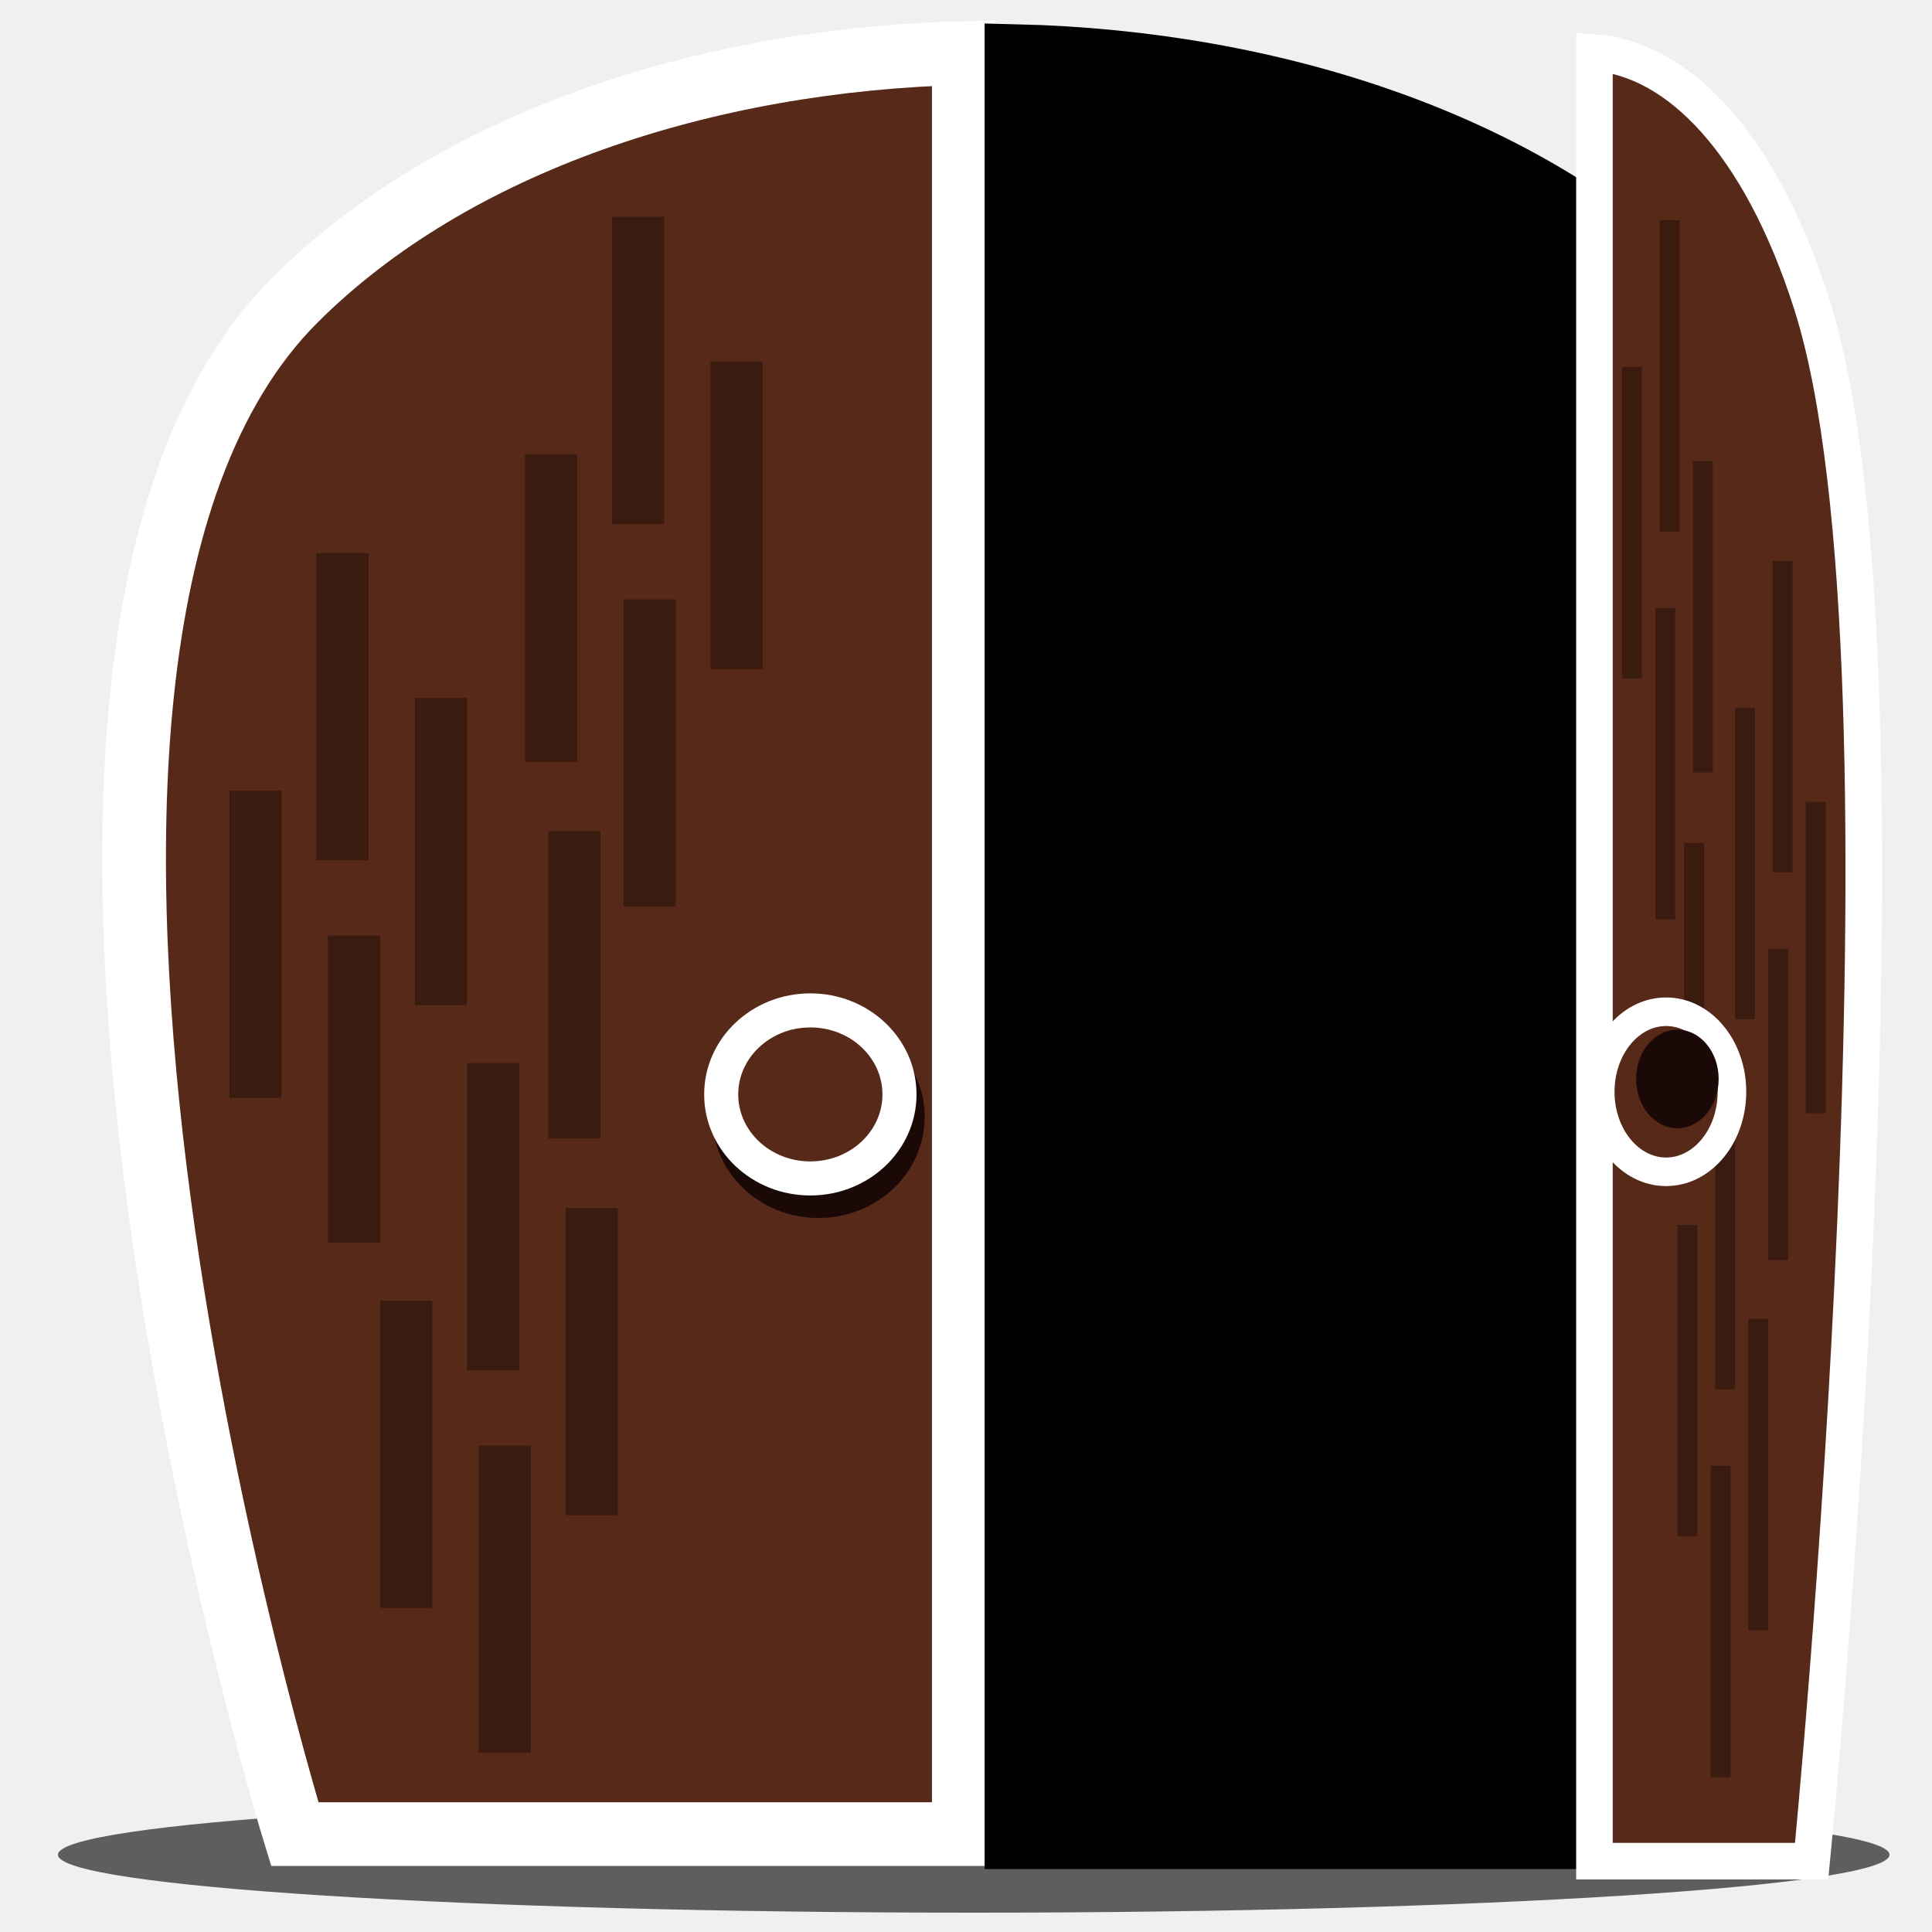
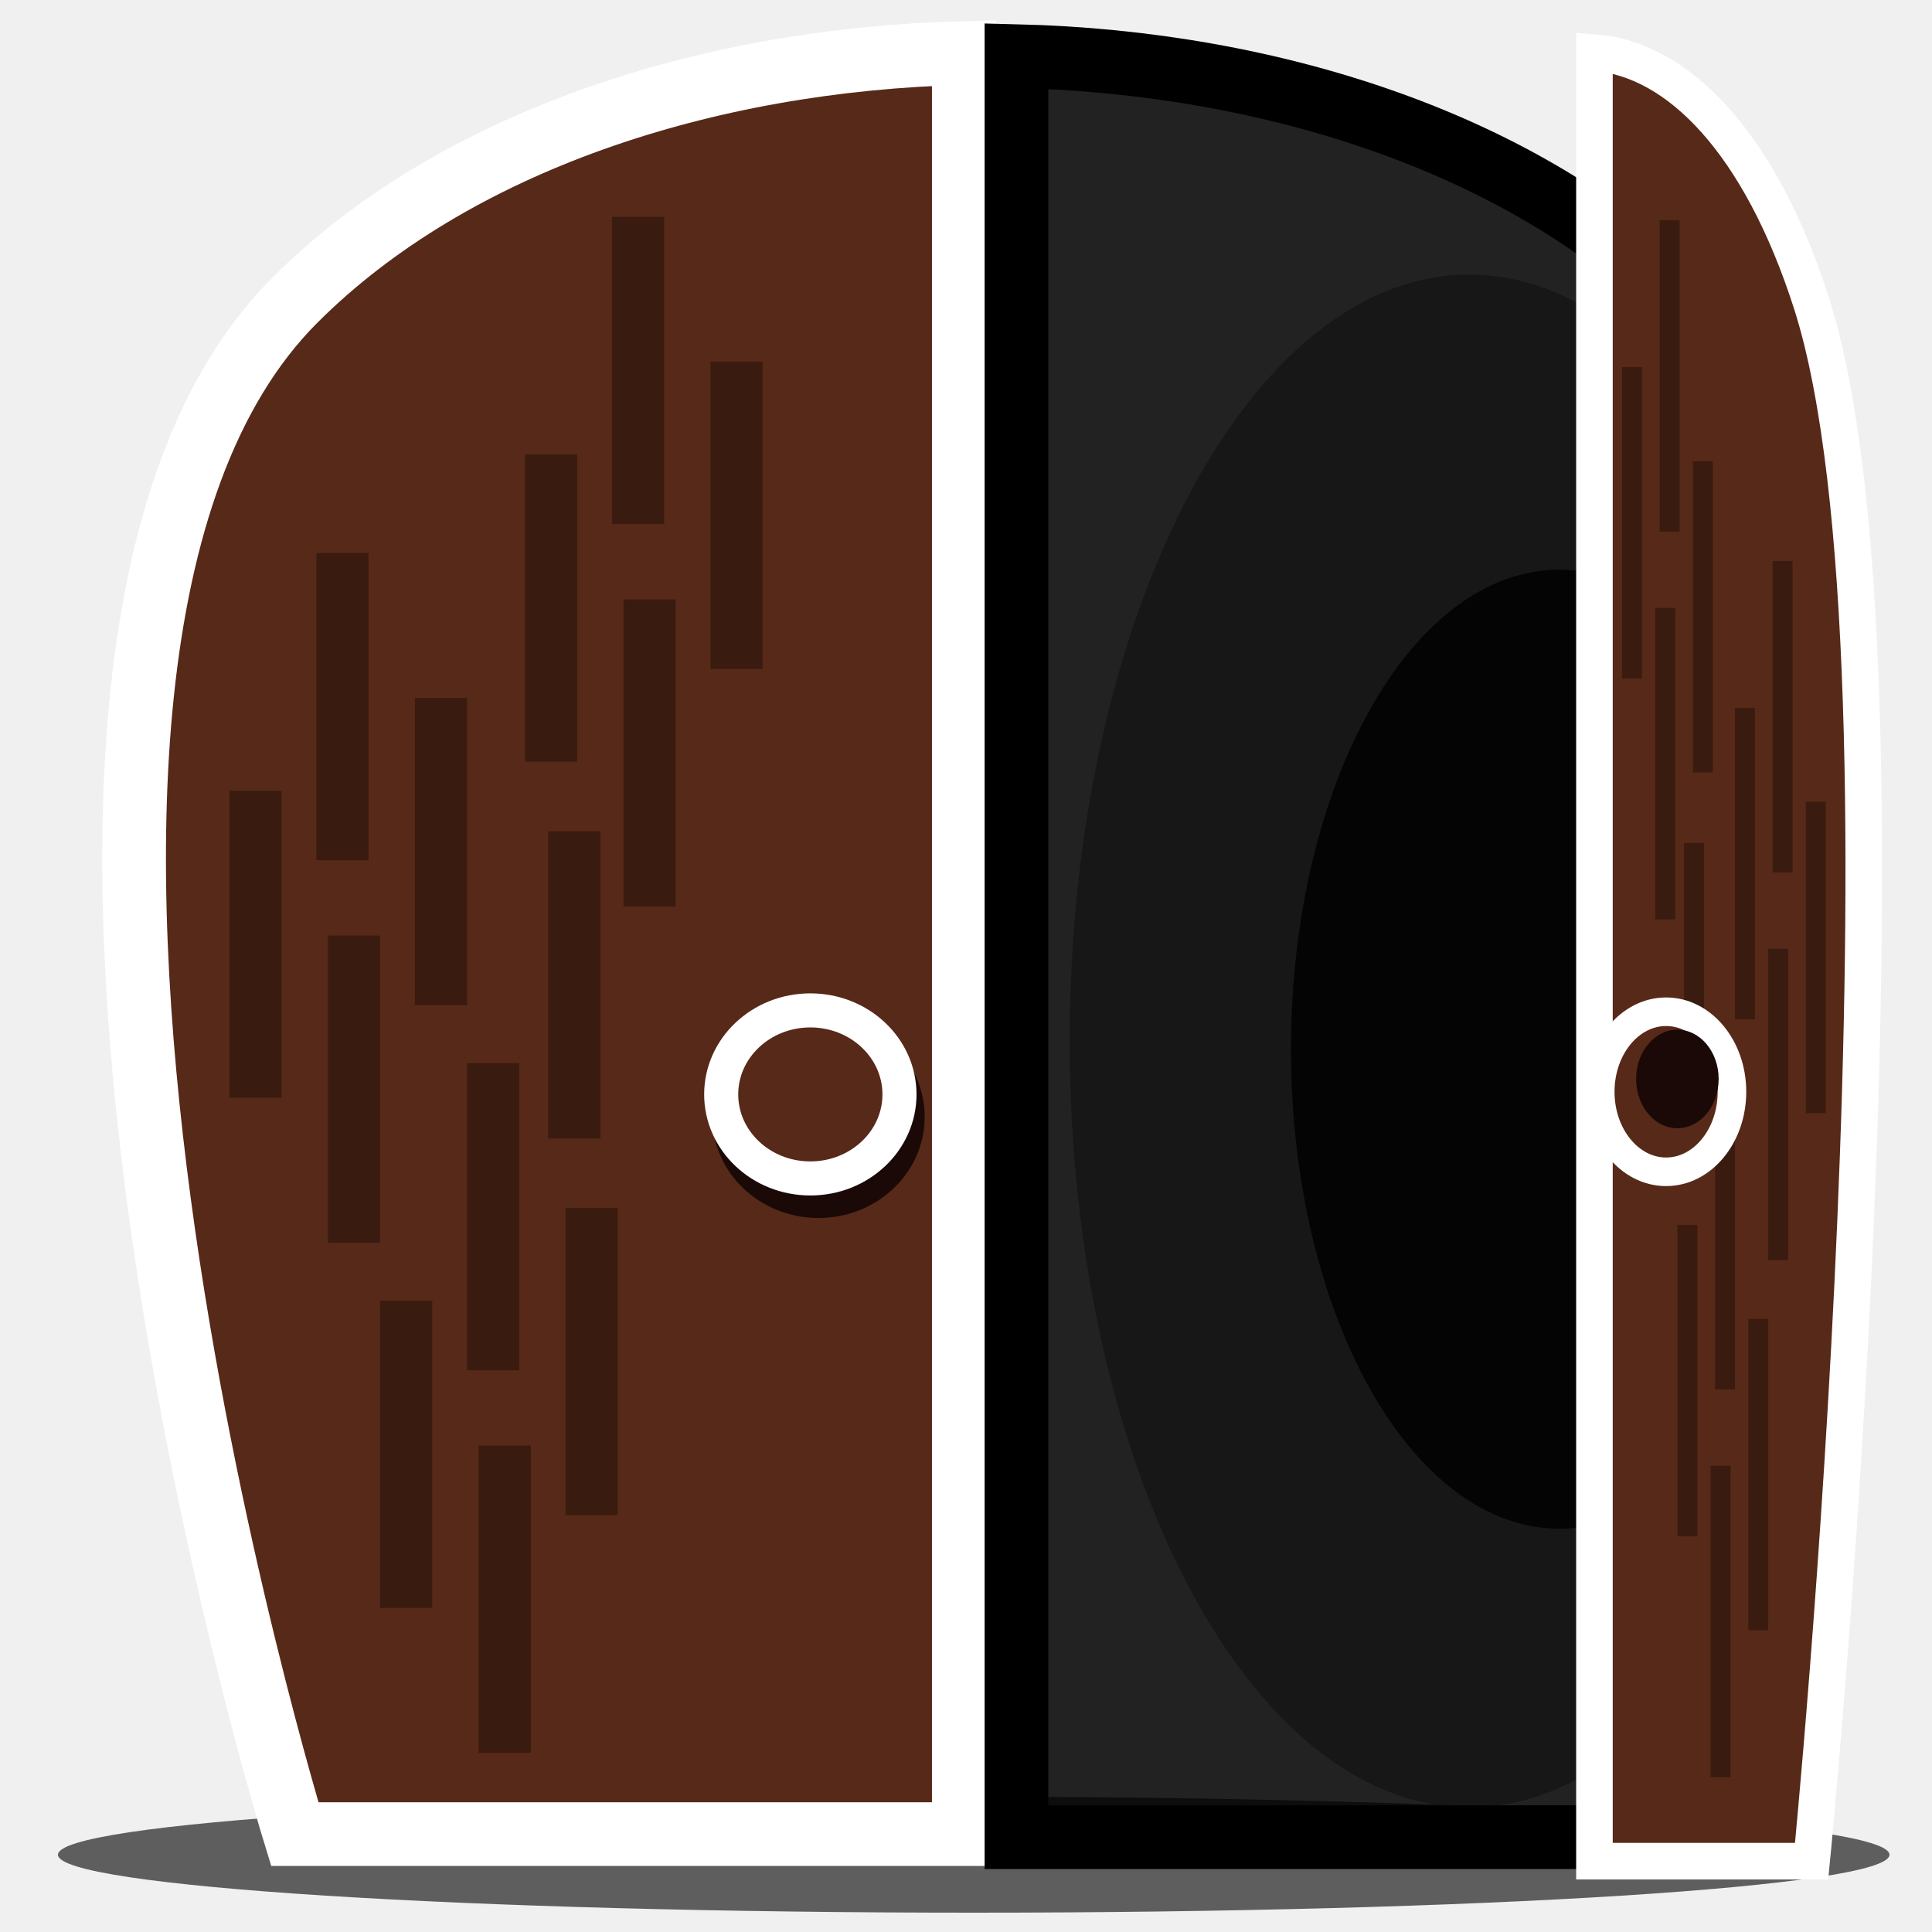
<svg xmlns="http://www.w3.org/2000/svg" width="377.953" height="377.953" viewBox="0 0 100 100" version="1.1" id="svg1">
  <defs id="defs1" />
  <g id="layer1">
    <ellipse style="fill:#000000;fill-opacity:0.608;stroke:none;stroke-width:1.763;stroke-dasharray:none;stroke-opacity:1" id="path28" cx="50.4" cy="96" rx="47.4" ry="3" />
    <path id="rect1" style="fill:#572918;fill-opacity:1;stroke:#ffffff;stroke-width:3.297;stroke-dasharray:none;stroke-opacity:1" d="M 49.887,2.746 C 36.583,3.066 23.469,7.331 15.258,15.542 c -18.713,18.713 0,79.392 0,79.392 h 34.629 z" />
    <ellipse style="fill:#572918;fill-opacity:1;stroke:#1b0907;stroke-width:1.763;stroke-dasharray:none;stroke-opacity:1" id="ellipse14" cx="42.366" cy="57.813" rx="4.614" ry="4.349" />
    <ellipse style="fill:#572918;fill-opacity:1;stroke:#ffffff;stroke-width:1.763;stroke-dasharray:none;stroke-opacity:1" id="path2" cx="41.943" cy="56.647" rx="4.614" ry="4.349" />
    <rect style="fill:#3a1b10;fill-opacity:1;stroke:none;stroke-width:1.763;stroke-dasharray:none;stroke-opacity:1" id="rect2" width="2.7" height="15.9" x="29.275" y="62.525" />
    <rect style="fill:#3a1b10;fill-opacity:1;stroke:none;stroke-width:1.763;stroke-dasharray:none;stroke-opacity:1" id="rect3" width="2.7" height="15.9" x="24.775" y="74.825" />
    <rect style="fill:#3a1b10;fill-opacity:1;stroke:none;stroke-width:1.763;stroke-dasharray:none;stroke-opacity:1" id="rect4" width="2.7" height="15.9" x="24.175" y="55.025" />
    <rect style="fill:#3a1b10;fill-opacity:1;stroke:none;stroke-width:1.763;stroke-dasharray:none;stroke-opacity:1" id="rect5" width="2.7" height="15.9" x="19.675" y="67.325" />
    <rect style="fill:#3a1b10;fill-opacity:1;stroke:none;stroke-width:1.763;stroke-dasharray:none;stroke-opacity:1" id="rect6" width="2.7" height="15.9" x="21.475" y="36.125" />
    <rect style="fill:#3a1b10;fill-opacity:1;stroke:none;stroke-width:1.763;stroke-dasharray:none;stroke-opacity:1" id="rect7" width="2.7" height="15.9" x="16.975" y="48.425" />
    <rect style="fill:#3a1b10;fill-opacity:1;stroke:none;stroke-width:1.763;stroke-dasharray:none;stroke-opacity:1" id="rect8" width="2.7" height="15.9" x="16.375" y="28.625" />
    <rect style="fill:#3a1b10;fill-opacity:1;stroke:none;stroke-width:1.763;stroke-dasharray:none;stroke-opacity:1" id="rect9" width="2.7" height="15.9" x="11.875" y="40.925" />
    <rect style="fill:#3a1b10;fill-opacity:1;stroke:none;stroke-width:1.763;stroke-dasharray:none;stroke-opacity:1" id="rect10" width="2.7" height="15.9" x="36.775" y="18.725" />
    <rect style="fill:#3a1b10;fill-opacity:1;stroke:none;stroke-width:1.763;stroke-dasharray:none;stroke-opacity:1" id="rect11" width="2.7" height="15.9" x="32.275" y="31.025" />
    <rect style="fill:#3a1b10;fill-opacity:1;stroke:none;stroke-width:1.763;stroke-dasharray:none;stroke-opacity:1" id="rect12" width="2.7" height="15.9" x="31.675" y="11.225" />
    <rect style="fill:#3a1b10;fill-opacity:1;stroke:none;stroke-width:1.763;stroke-dasharray:none;stroke-opacity:1" id="rect13" width="2.7" height="15.9" x="27.175" y="23.525" />
    <rect style="fill:#3a1b10;fill-opacity:1;stroke:none;stroke-width:1.763;stroke-dasharray:none;stroke-opacity:1" id="rect14" width="2.7" height="15.9" x="28.375" y="43.025" />
-     <path id="path14" style="fill:#000000;fill-opacity:1;stroke:#000000;stroke-width:3.297;stroke-dasharray:none;stroke-opacity:1" d="m 52.611,2.904 c 13.305,0.32 26.419,4.585 34.629,12.796 18.713,18.713 0,79.392 0,79.392 H 52.611 Z" />
+     <path id="path14" style="fill:#000000;fill-opacity:0.857;stroke:#000000;stroke-width:3.297;stroke-dasharray:none;stroke-opacity:1" d="m 52.611,2.904 c 13.305,0.32 26.419,4.585 34.629,12.796 18.713,18.713 0,79.392 0,79.392 H 52.611 Z" />
+     <ellipse style="fill:#000000;fill-opacity:0.31;stroke:none;stroke-width:0.573;stroke-linecap:round;stroke-linejoin:round" id="path3" cx="76.049" cy="53.882" rx="20.683" ry="39.669" />
    <rect style="fill:#3a1b10;fill-opacity:1;stroke:none;stroke-width:1.763;stroke-dasharray:none;stroke-opacity:1" id="rect23" width="2.7" height="15.9" x="-90.623" y="41.083" transform="scale(-1,1)" />
+     <ellipse style="fill:#000000;fill-opacity:0.805;stroke:none;stroke-width:0.371;stroke-linecap:round;stroke-linejoin:round" id="ellipse3" cx="80.716" cy="54.306" rx="13.895" ry="24.819" />
    <path id="path1" style="fill:#572918;fill-opacity:1;stroke:#ffffff;stroke-width:1.893;stroke-dasharray:none;stroke-opacity:1" d="m 82.528,2.723 c 4.319,0.324 8.576,4.655 11.241,12.993 6.074,19.002 0,80.617 0,80.617 H 82.528 Z" />
    <rect style="fill:#3a1b10;fill-opacity:1;stroke:none;stroke-width:1.097;stroke-dasharray:none;stroke-opacity:1" id="rect15" width="1.032" height="16.117" x="-87.855" y="63.4" transform="scale(-1,1)" />
    <rect style="fill:#3a1b10;fill-opacity:1;stroke:none;stroke-width:1.097;stroke-dasharray:none;stroke-opacity:1" id="rect29" width="1.032" height="16.117" x="-89.574" y="75.868" transform="scale(-1,1)" />
    <rect style="fill:#3a1b10;fill-opacity:1;stroke:none;stroke-width:1.097;stroke-dasharray:none;stroke-opacity:1" id="rect30" width="1.032" height="16.117" x="-89.804" y="55.797" transform="scale(-1,1)" />
    <rect style="fill:#3a1b10;fill-opacity:1;stroke:none;stroke-width:1.097;stroke-dasharray:none;stroke-opacity:1" id="rect31" width="1.032" height="16.117" x="-91.523" y="68.265" transform="scale(-1,1)" />
    <rect style="fill:#3a1b10;fill-opacity:1;stroke:none;stroke-width:1.097;stroke-dasharray:none;stroke-opacity:1" id="rect32" width="1.032" height="16.117" x="-90.835" y="36.639" transform="scale(-1,1)" />
    <rect style="fill:#3a1b10;fill-opacity:1;stroke:none;stroke-width:1.097;stroke-dasharray:none;stroke-opacity:1" id="rect33" width="1.032" height="16.117" x="-92.554" y="49.107" transform="scale(-1,1)" />
    <rect style="fill:#3a1b10;fill-opacity:1;stroke:none;stroke-width:1.097;stroke-dasharray:none;stroke-opacity:1" id="rect34" width="1.032" height="16.117" x="-92.784" y="29.037" transform="scale(-1,1)" />
    <rect style="fill:#3a1b10;fill-opacity:1;stroke:none;stroke-width:1.097;stroke-dasharray:none;stroke-opacity:1" id="rect35" width="1.032" height="16.117" x="-94.503" y="41.505" transform="scale(-1,1)" />
    <rect style="fill:#3a1b10;fill-opacity:1;stroke:none;stroke-width:1.097;stroke-dasharray:none;stroke-opacity:1" id="rect36" width="1.032" height="16.117" x="-84.99" y="19.001" transform="scale(-1,1)" />
    <rect style="fill:#3a1b10;fill-opacity:1;stroke:none;stroke-width:1.097;stroke-dasharray:none;stroke-opacity:1" id="rect37" width="1.032" height="16.117" x="-86.709" y="31.469" transform="scale(-1,1)" />
    <rect style="fill:#3a1b10;fill-opacity:1;stroke:none;stroke-width:1.097;stroke-dasharray:none;stroke-opacity:1" id="rect38" width="1.032" height="16.117" x="-86.938" y="11.399" transform="scale(-1,1)" />
    <rect style="fill:#3a1b10;fill-opacity:1;stroke:none;stroke-width:1.097;stroke-dasharray:none;stroke-opacity:1" id="rect39" width="1.032" height="16.117" x="-88.658" y="23.867" transform="scale(-1,1)" />
    <rect style="fill:#3a1b10;fill-opacity:1;stroke:none;stroke-width:1.097;stroke-dasharray:none;stroke-opacity:1" id="rect40" width="1.032" height="16.117" x="-88.199" y="43.633" transform="scale(-1,1)" />
    <ellipse style="fill:#572918;fill-opacity:1;stroke:#ffffff;stroke-width:1.479;stroke-dasharray:none;stroke-opacity:1" id="ellipse2" cx="-86.237" cy="56.51" rx="3.409" ry="4.142" transform="scale(-1,1)" />
    <ellipse style="fill:#1b0907;fill-opacity:1;stroke:none;stroke-width:0.919;stroke-dasharray:none;stroke-opacity:1" id="ellipse40" cx="-86.821" cy="55.847" rx="2.136" ry="2.551" transform="scale(-1,1)" />
  </g>
</svg>
